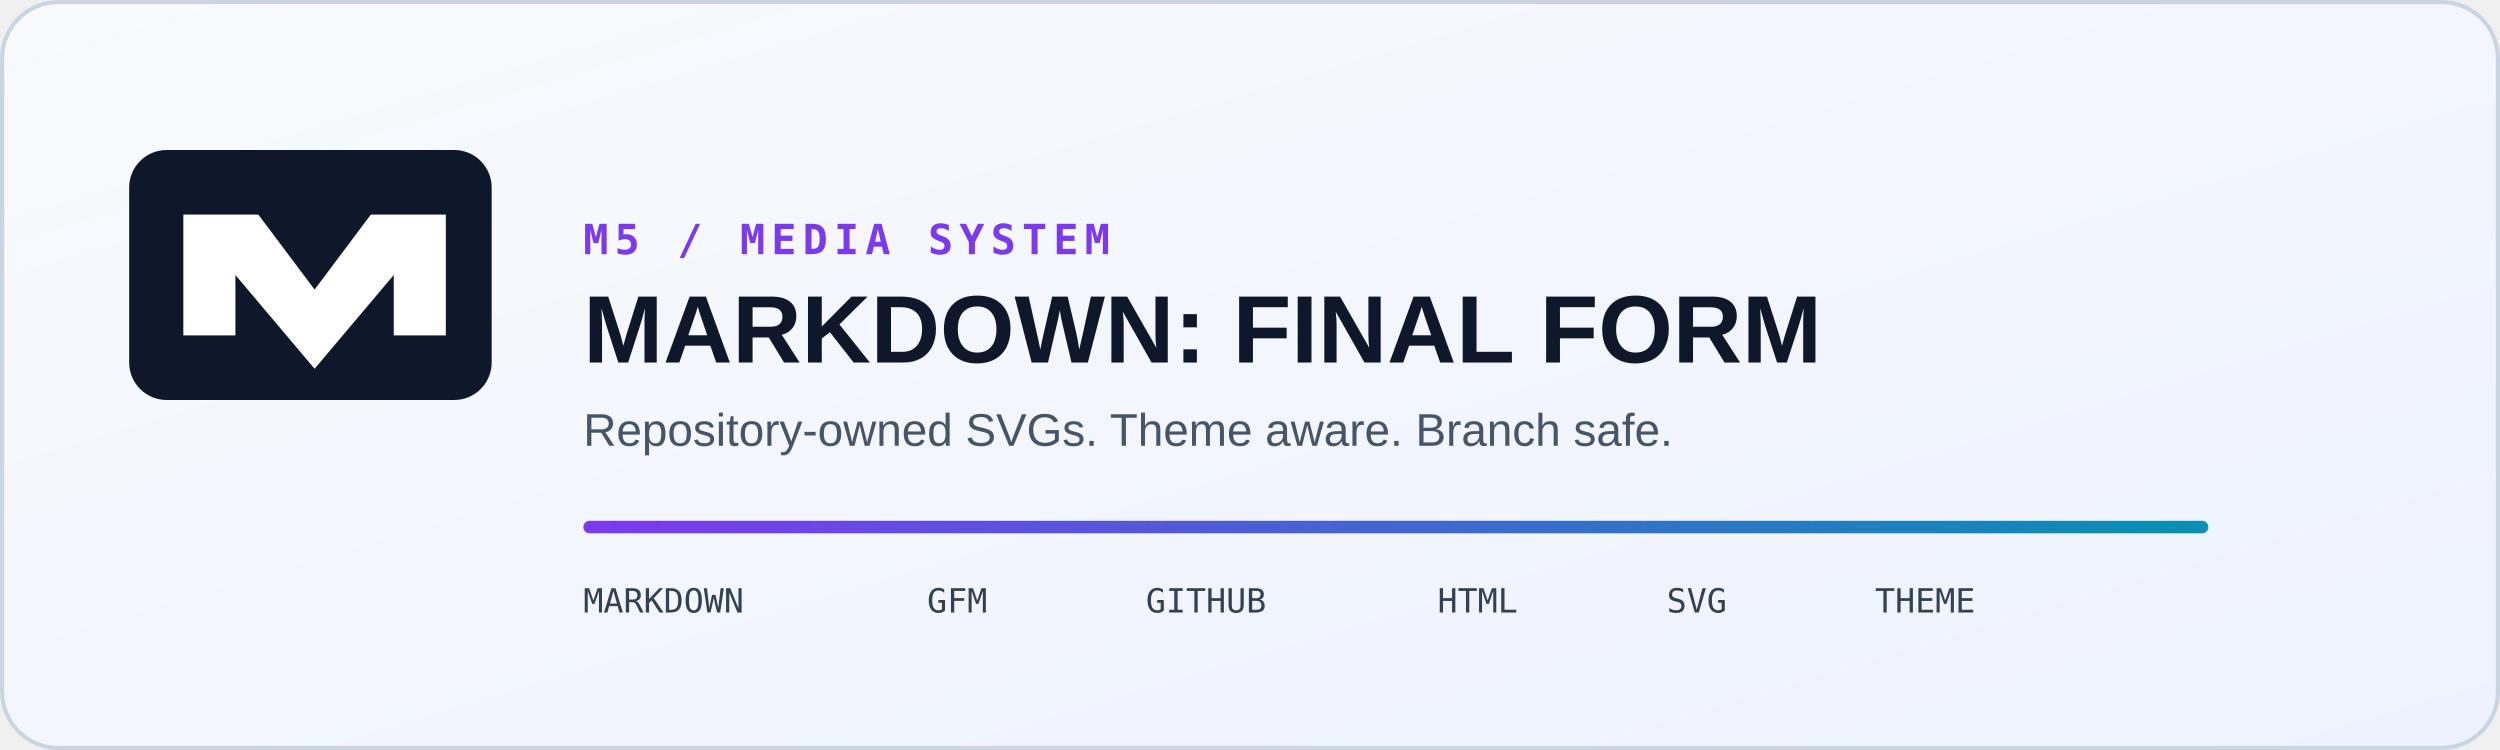
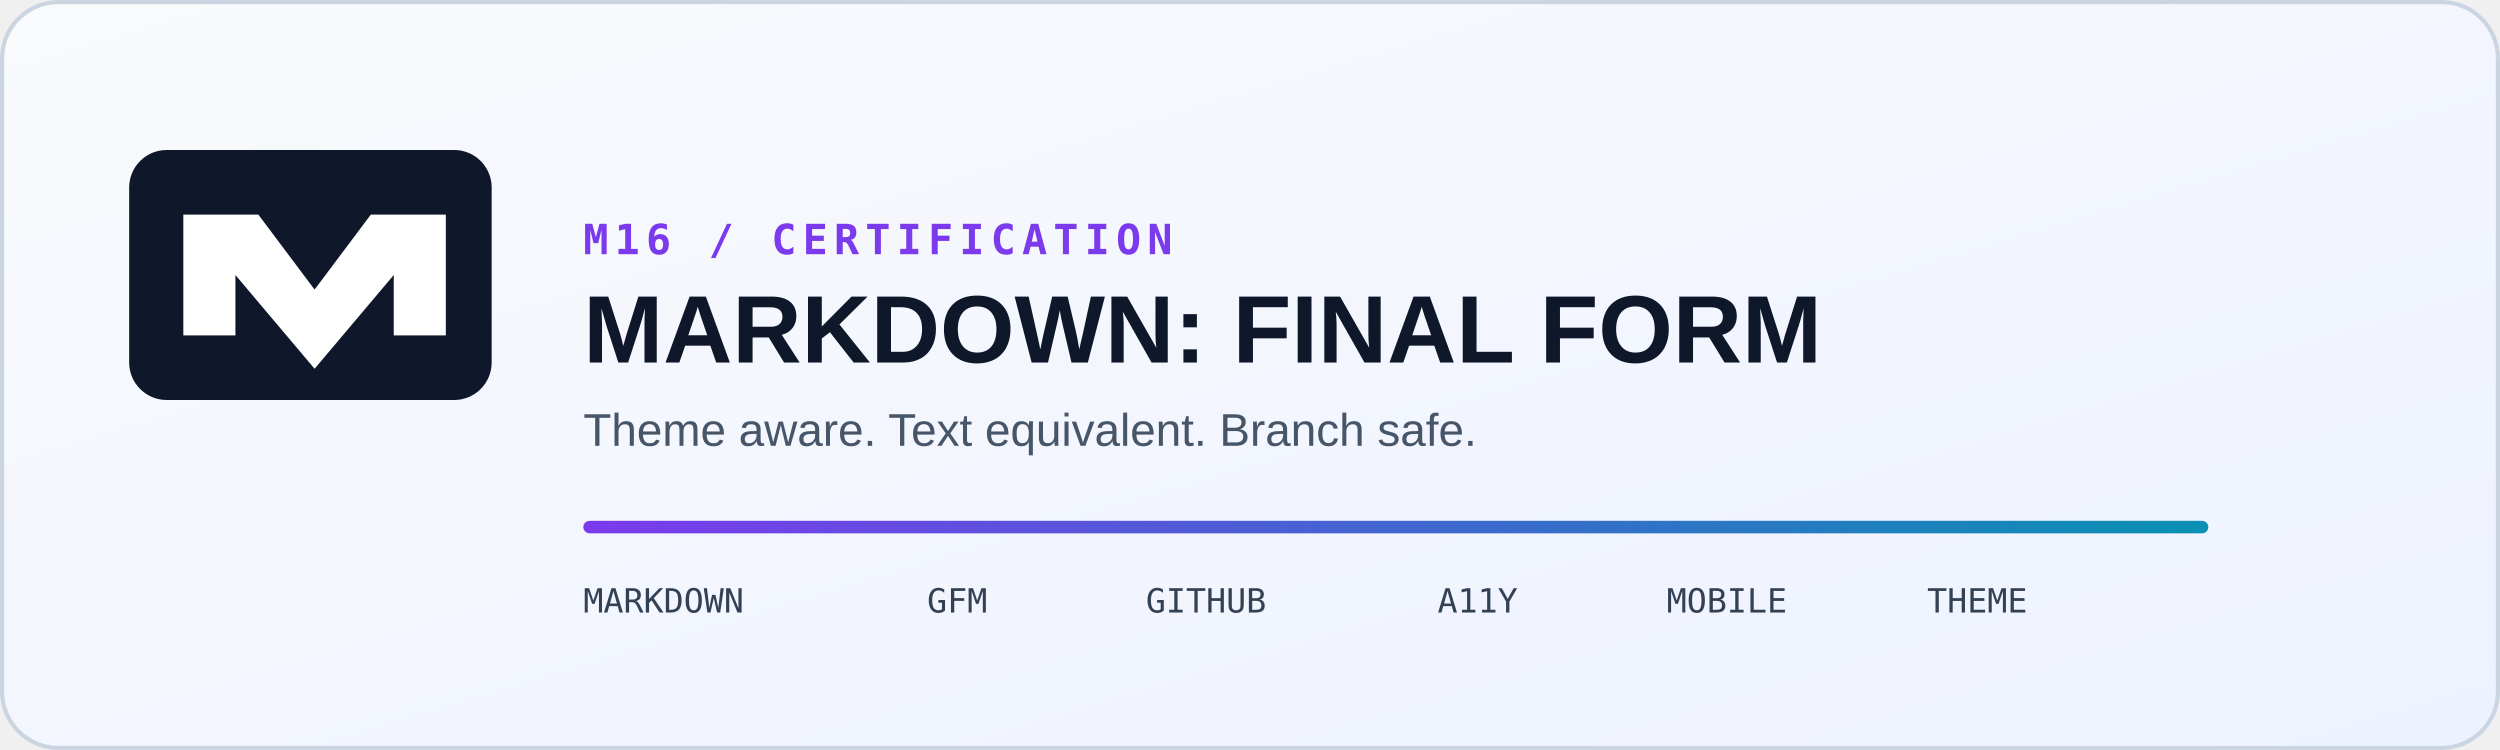
<svg xmlns="http://www.w3.org/2000/svg" width="1200" height="360" viewBox="0 0 1200 360" role="img" aria-labelledby="title desc">
  <defs>
    <linearGradient id="g" x1="0" y1="0" x2="1" y2="1">
      <stop offset="0" stop-color="#f8fafc" />
      <stop offset="1" stop-color="#eef2ff" />
    </linearGradient>
    <linearGradient id="accent" x1="0" y1="0" x2="1" y2="0">
      <stop offset="0" stop-color="#7c3aed" />
      <stop offset="1" stop-color="#0891b2" />
    </linearGradient>
  </defs>
  <rect width="1200" height="360" rx="28" fill="url(#g)" />
  <rect x="1" y="1" width="1198" height="358" rx="27" fill="none" stroke="#cbd5e1" stroke-width="2" />
  <rect x="62" y="72" width="174" height="120" rx="18" fill="#0f172a" />
  <path d="M88 103h36l27 36 27-36h36v58h-25v-29l-38 45-38-45v29H88z" fill="#fff" />
-   <text x="280" y="122" font-family="ui-monospace, SFMono-Regular, Menlo, monospace" font-size="20" font-weight="700" fill="#7c3aed" letter-spacing="3">M5 / MEDIA SYSTEM</text>
+   <text x="280" y="122" font-family="ui-monospace, SFMono-Regular, Menlo, monospace" font-size="20" font-weight="700" fill="#7c3aed" letter-spacing="3">M16 / CERTIFICATION</text>
  <text x="280" y="174" font-family="Arial, Helvetica, sans-serif" font-size="46" font-weight="800" fill="#0f172a">MARKDOWN: FINAL FORM</text>
-   <text x="280" y="214" font-family="Arial, Helvetica, sans-serif" font-size="22" fill="#475569">Repository-owned SVGs. Theme aware. Branch safe.</text>
+   <text x="280" y="214" font-family="Arial, Helvetica, sans-serif" font-size="22" fill="#475569">Theme aware. Text equivalent. Branch safe.</text>
  <rect x="280" y="250" width="780" height="6" rx="3" fill="url(#accent)" />
  <g font-family="ui-monospace, SFMono-Regular, Menlo, monospace" font-size="16" fill="#334155">
    <text x="280" y="294">MARKDOWN</text>
    <text x="445" y="294">GFM</text>
    <text x="550" y="294">GITHUB</text>
-     <text x="690" y="294">HTML</text>
-     <text x="800" y="294">SVG</text>
-     <text x="900" y="294">THEME</text>
+     <text x="690" y="294">A11Y</text>
+     <text x="800" y="294">MOBILE</text>
+     <text x="925" y="294">THEME</text>
  </g>
</svg>
